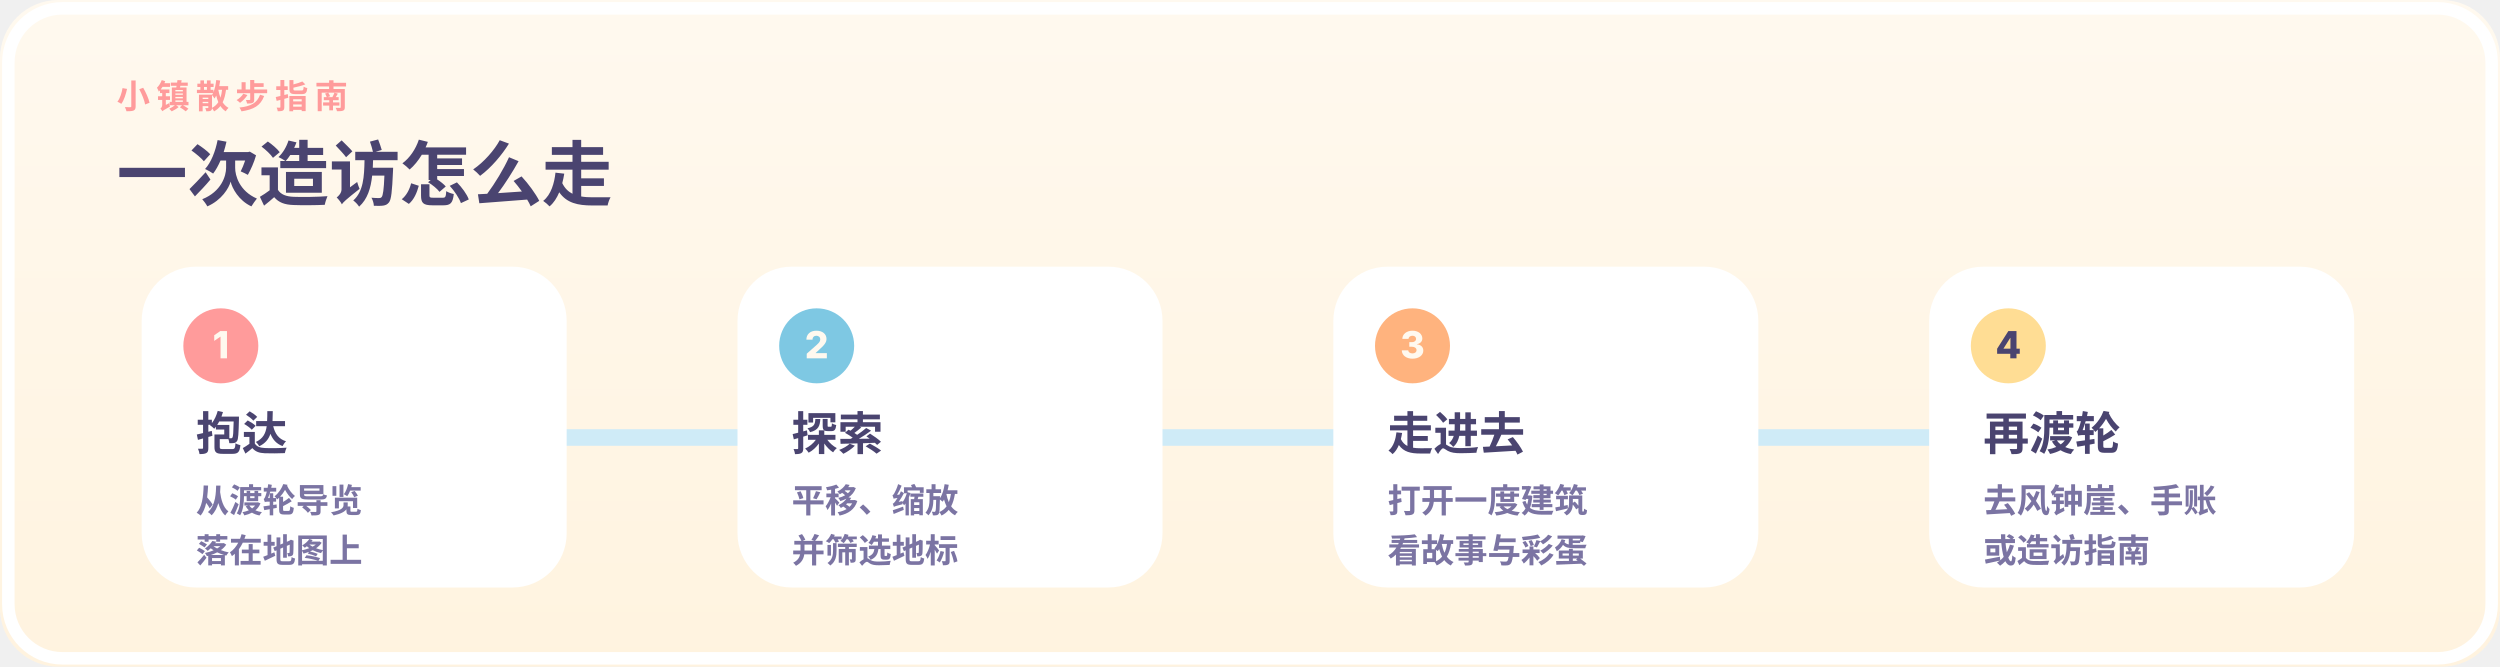
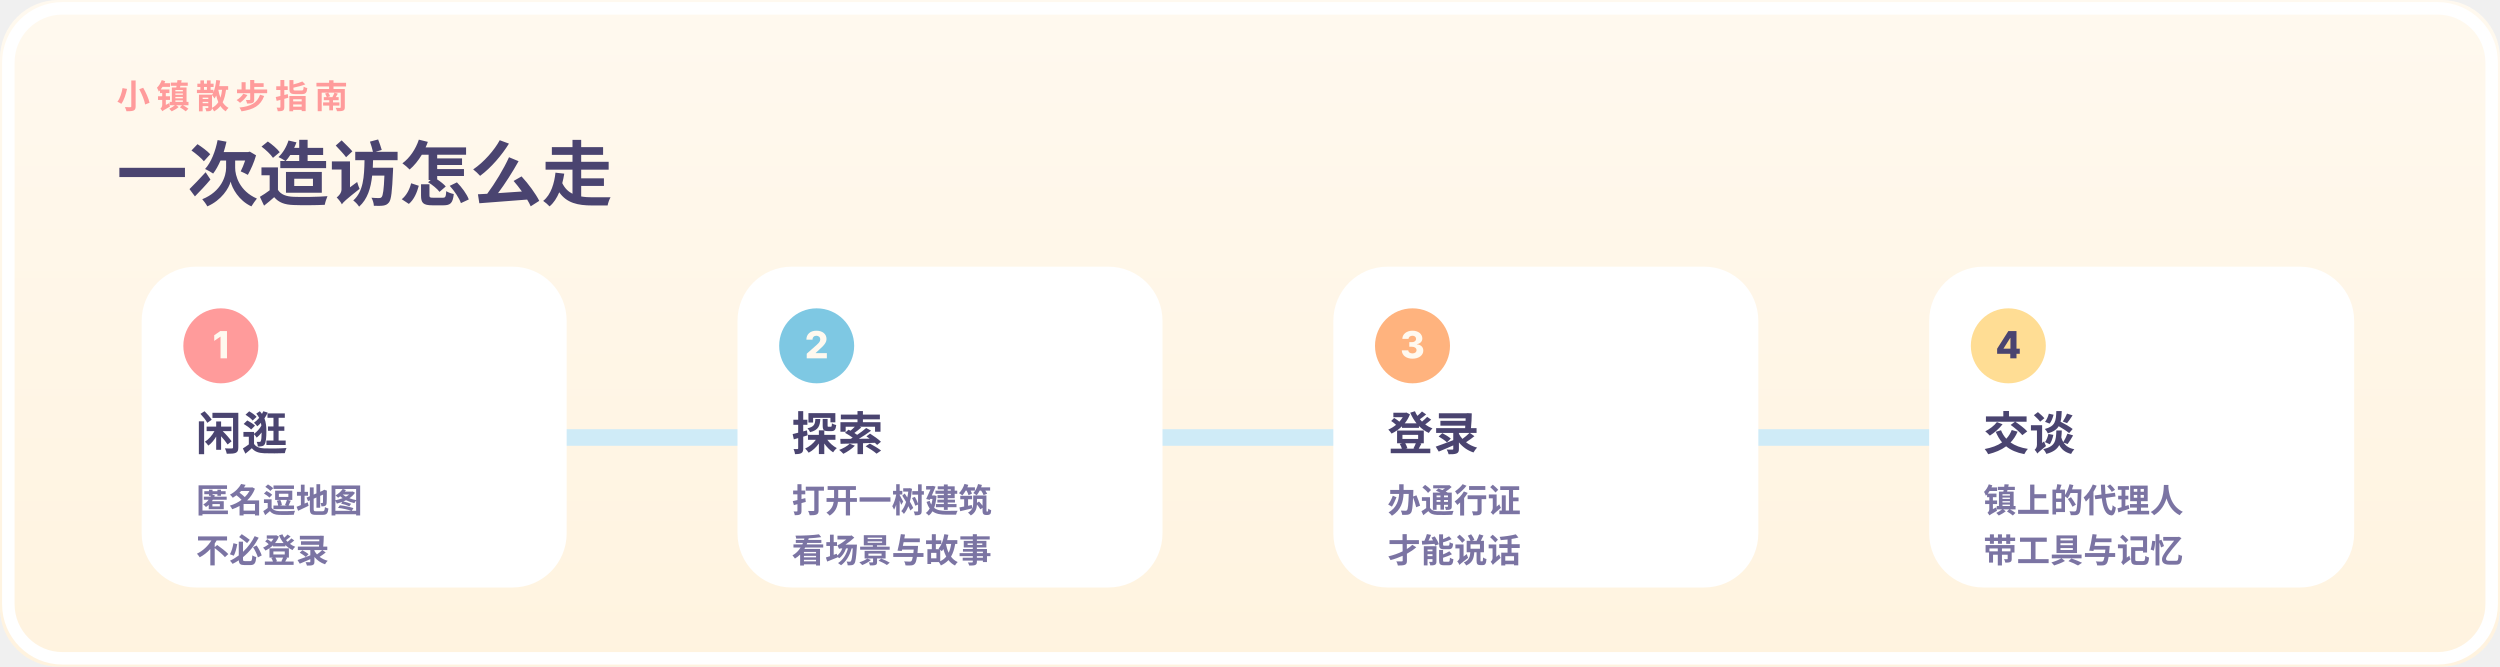
<svg xmlns="http://www.w3.org/2000/svg" width="1200" height="320" viewBox="0 0 1200 320" role="img" aria-labelledby="title desc">
  <defs>
    <linearGradient id="board" x1="0" y1="0" x2="0" y2="1">
      <stop offset="0" stop-color="#FFF9EF" />
      <stop offset="1" stop-color="#FFF3DF" />
    </linearGradient>
  </defs>
  <rect width="1200" height="320" rx="28" fill="url(#board)" />
  <rect x="4" y="4" width="1192" height="312" rx="26" fill="none" stroke="#FFFFFF" stroke-width="6" />
  <g font-family="-apple-system,BlinkMacSystemFont,'Segoe UI','PingFang SC','Hiragino Sans GB','Microsoft YaHei',sans-serif">
    <text x="56" y="52" fill="#FF9B9B" font-size="16" font-weight="800" letter-spacing="3">小镇散步指南</text>
    <text x="56" y="96" fill="#4A4470" font-size="34" font-weight="800">一次造访怎么走</text>
  </g>
  <path d="M170 210 H1030" fill="none" stroke="#CFEBF7" stroke-width="8" stroke-linecap="round" />
  <circle cx="170" cy="210" r="8" fill="#FF9B9B" />
  <circle cx="456" cy="210" r="8" fill="#7EC8E3" />
  <circle cx="742" cy="210" r="8" fill="#FFB37E" />
  <circle cx="1030" cy="210" r="8" fill="#FFDD94" />
  <g font-family="-apple-system,BlinkMacSystemFont,'Segoe UI','PingFang SC','Hiragino Sans GB','Microsoft YaHei',sans-serif">
    <g transform="translate(70 130)">
      <rect width="200" height="150" rx="24" fill="#FFFFFF" stroke="#FFFFFF" stroke-width="4" />
      <circle cx="36" cy="36" r="18" fill="#FF9B9B" />
      <text x="36" y="42" text-anchor="middle" font-size="18" font-weight="800" fill="#FFF9EF">1</text>
-       <text x="24" y="86" font-size="22" font-weight="800" fill="#4A4470">抱达</text>
-       <text x="24" y="116" font-size="16" font-weight="600" fill="#7B74A3">从渡轮导览</text>
-       <text x="24" y="140" font-size="16" font-weight="600" fill="#7B74A3">落在地图上</text>
+       <text x="24" y="86" font-size="22" font-weight="800" fill="#4A4470">闲逛</text>
+       <text x="24" y="116" font-size="16" font-weight="600" fill="#7B74A3">匿名逗地图</text>
+       <text x="24" y="140" font-size="16" font-weight="600" fill="#7B74A3">不必登录</text>
    </g>
    <g transform="translate(356 130)">
      <rect width="200" height="150" rx="24" fill="#FFFFFF" stroke="#FFFFFF" stroke-width="4" />
      <circle cx="36" cy="36" r="18" fill="#7EC8E3" />
      <text x="36" y="42" text-anchor="middle" font-size="18" font-weight="800" fill="#FFF9EF">2</text>
      <text x="24" y="86" font-size="22" font-weight="800" fill="#4A4470">探索</text>
-       <text x="24" y="116" font-size="16" font-weight="600" fill="#7B74A3">平移、缩放</text>
-       <text x="24" y="140" font-size="16" font-weight="600" fill="#7B74A3">并筛选地标</text>
+       <text x="24" y="116" font-size="16" font-weight="600" fill="#7B74A3">打开一树建筑</text>
+       <text x="24" y="140" font-size="16" font-weight="600" fill="#7B74A3">看场景与故事</text>
    </g>
    <g transform="translate(642 130)">
      <rect width="200" height="150" rx="24" fill="#FFFFFF" stroke="#FFFFFF" stroke-width="4" />
      <circle cx="36" cy="36" r="18" fill="#FFB37E" />
      <text x="36" y="42" text-anchor="middle" font-size="18" font-weight="800" fill="#FFF9EF">3</text>
-       <text x="24" y="86" font-size="22" font-weight="800" fill="#4A4470">走进去</text>
-       <text x="24" y="116" font-size="16" font-weight="600" fill="#7B74A3">打开一度建筑</text>
-       <text x="24" y="140" font-size="16" font-weight="600" fill="#7B74A3">看故事与彩蛋</text>
+       <text x="24" y="86" font-size="22" font-weight="800" fill="#4A4470">登录</text>
+       <text x="24" y="116" font-size="16" font-weight="600" fill="#7B74A3">办通行证</text>
+       <text x="24" y="140" font-size="16" font-weight="600" fill="#7B74A3">才能说话</text>
    </g>
    <g transform="translate(928 130)">
      <rect width="200" height="150" rx="24" fill="#FFFFFF" stroke="#FFFFFF" stroke-width="4" />
      <circle cx="36" cy="36" r="18" fill="#FFDD94" />
      <text x="36" y="42" text-anchor="middle" font-size="18" font-weight="800" fill="#4A4470">4</text>
-       <text x="24" y="86" font-size="22" font-weight="800" fill="#4A4470">再渡轮</text>
-       <text x="24" y="116" font-size="16" font-weight="600" fill="#7B74A3">去风钟崖、手账</text>
-       <text x="24" y="140" font-size="16" font-weight="600" fill="#7B74A3">或造访指南</text>
+       <text x="24" y="86" font-size="22" font-weight="800" fill="#4A4470">交谈</text>
+       <text x="24" y="116" font-size="16" font-weight="600" fill="#7B74A3">镇上的代理人</text>
+       <text x="24" y="140" font-size="16" font-weight="600" fill="#7B74A3">带工具与记忆</text>
    </g>
  </g>
</svg>
